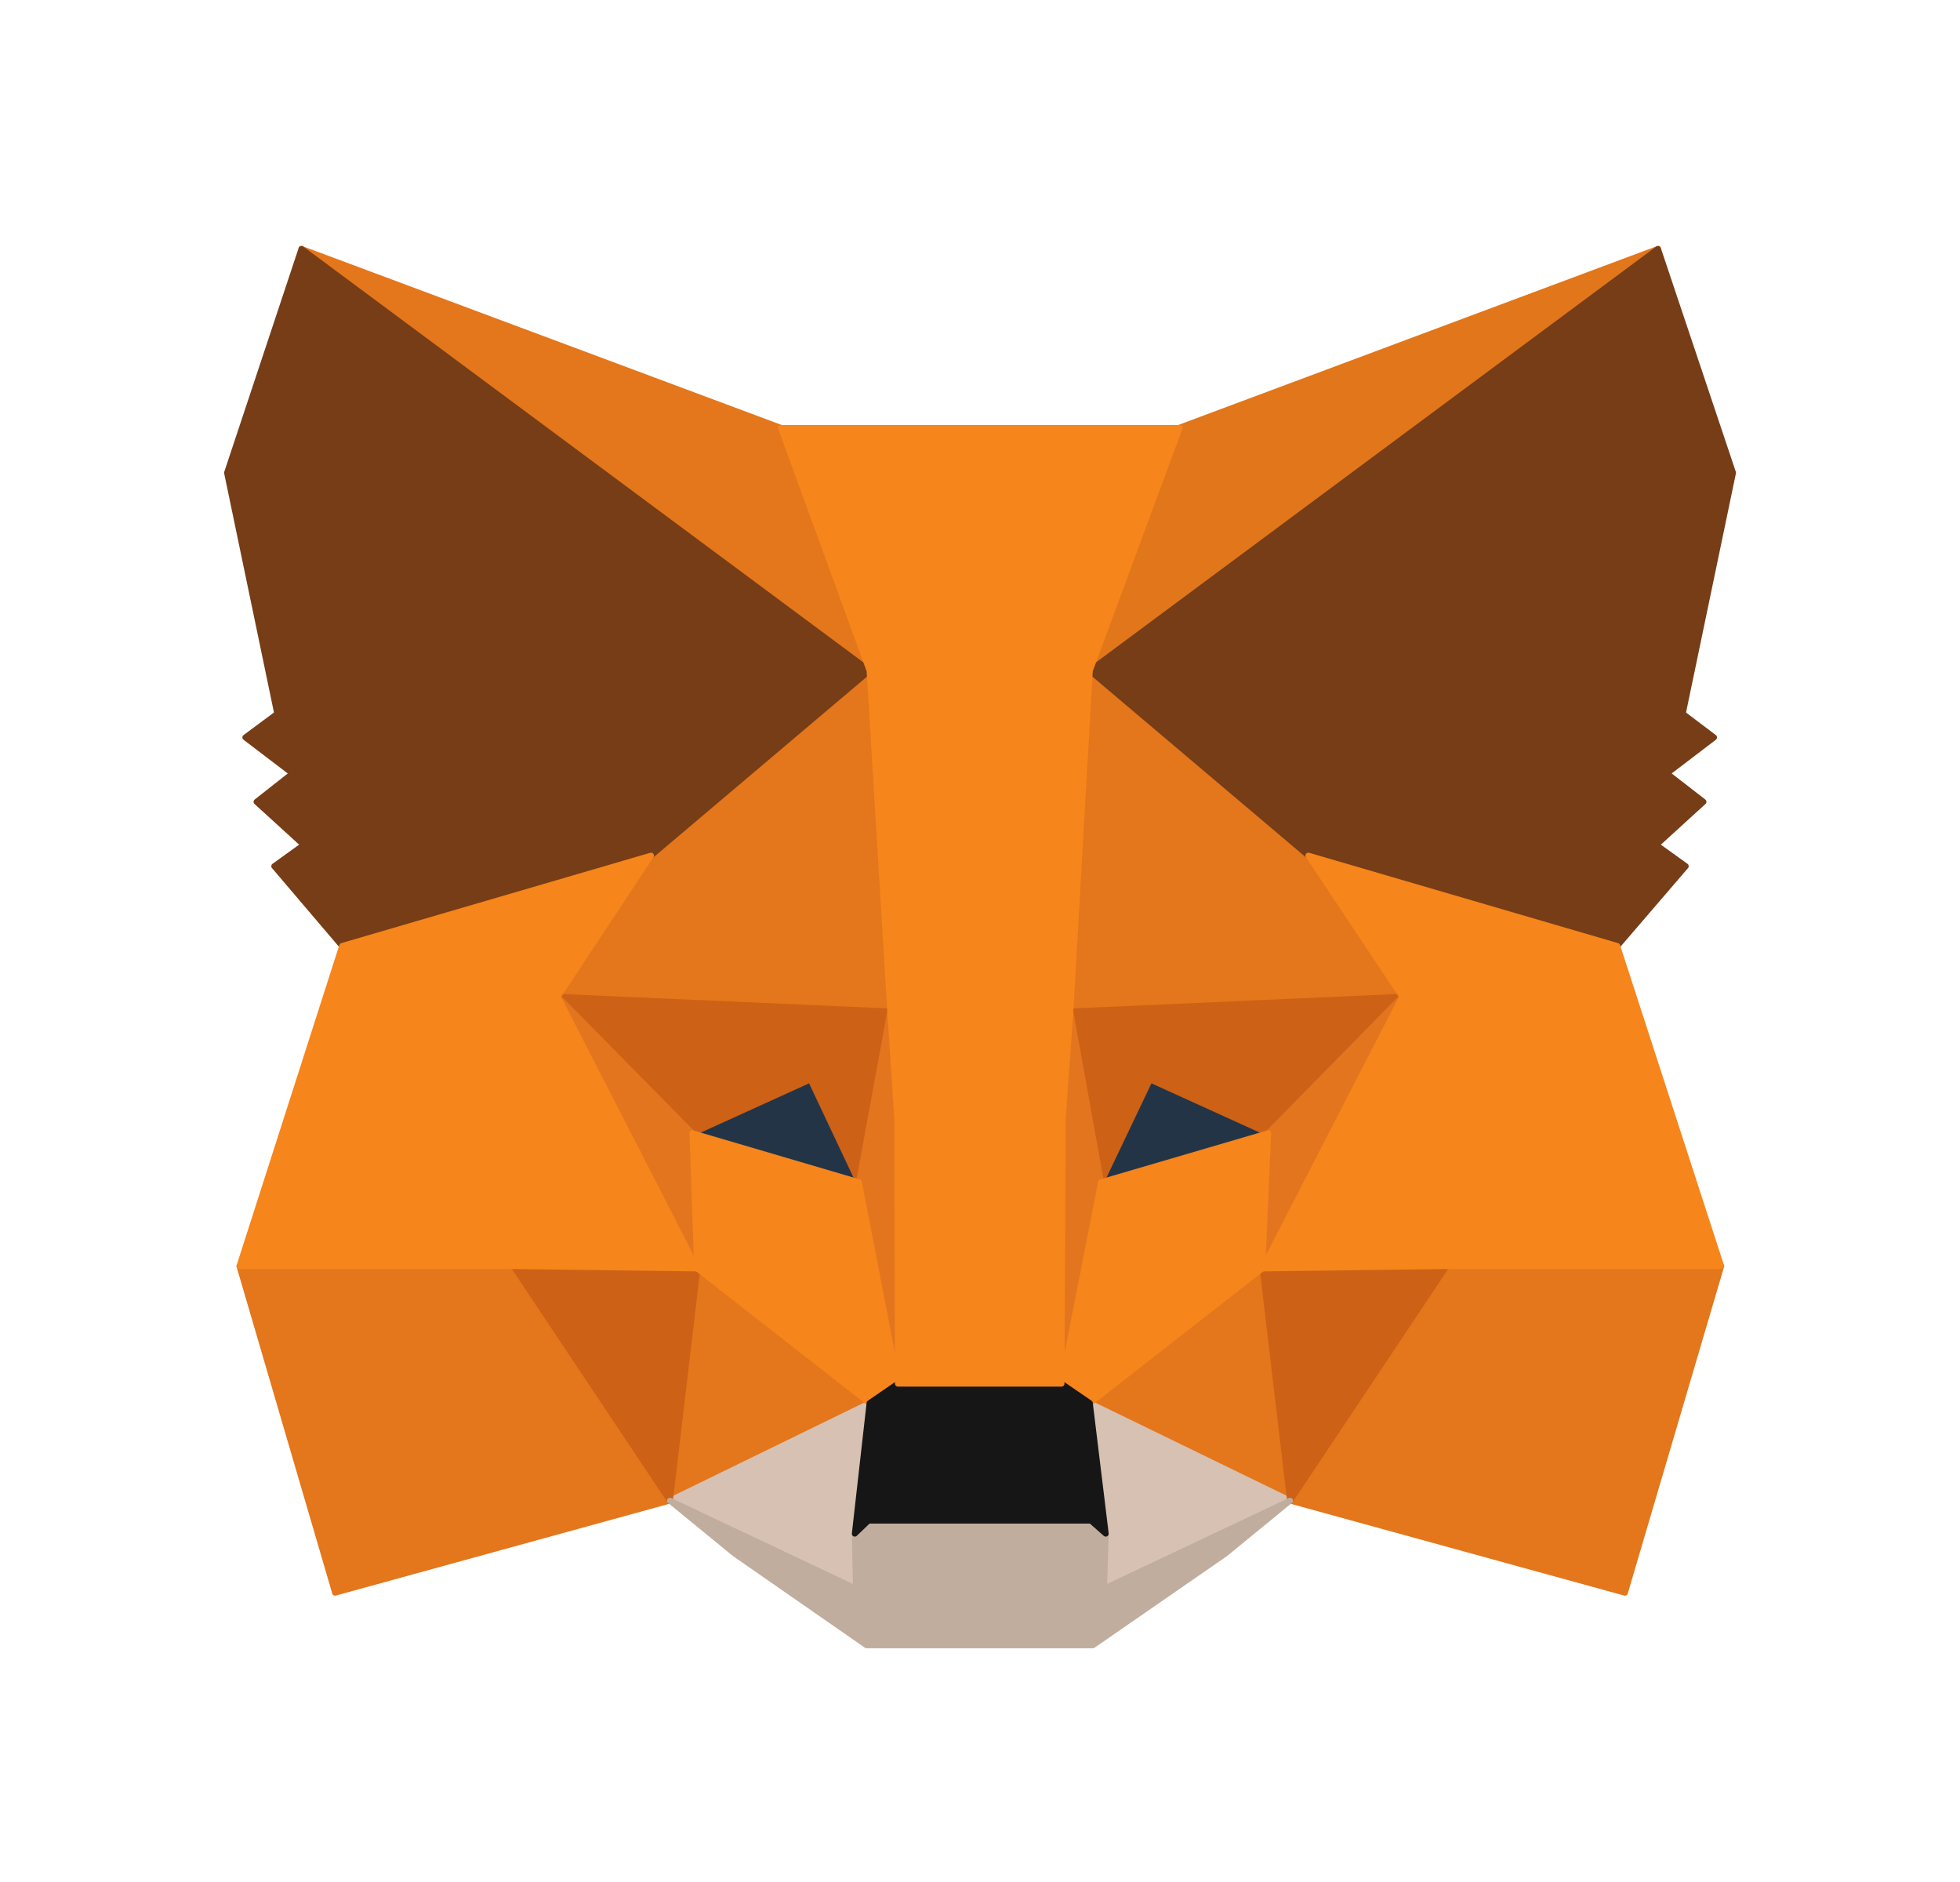
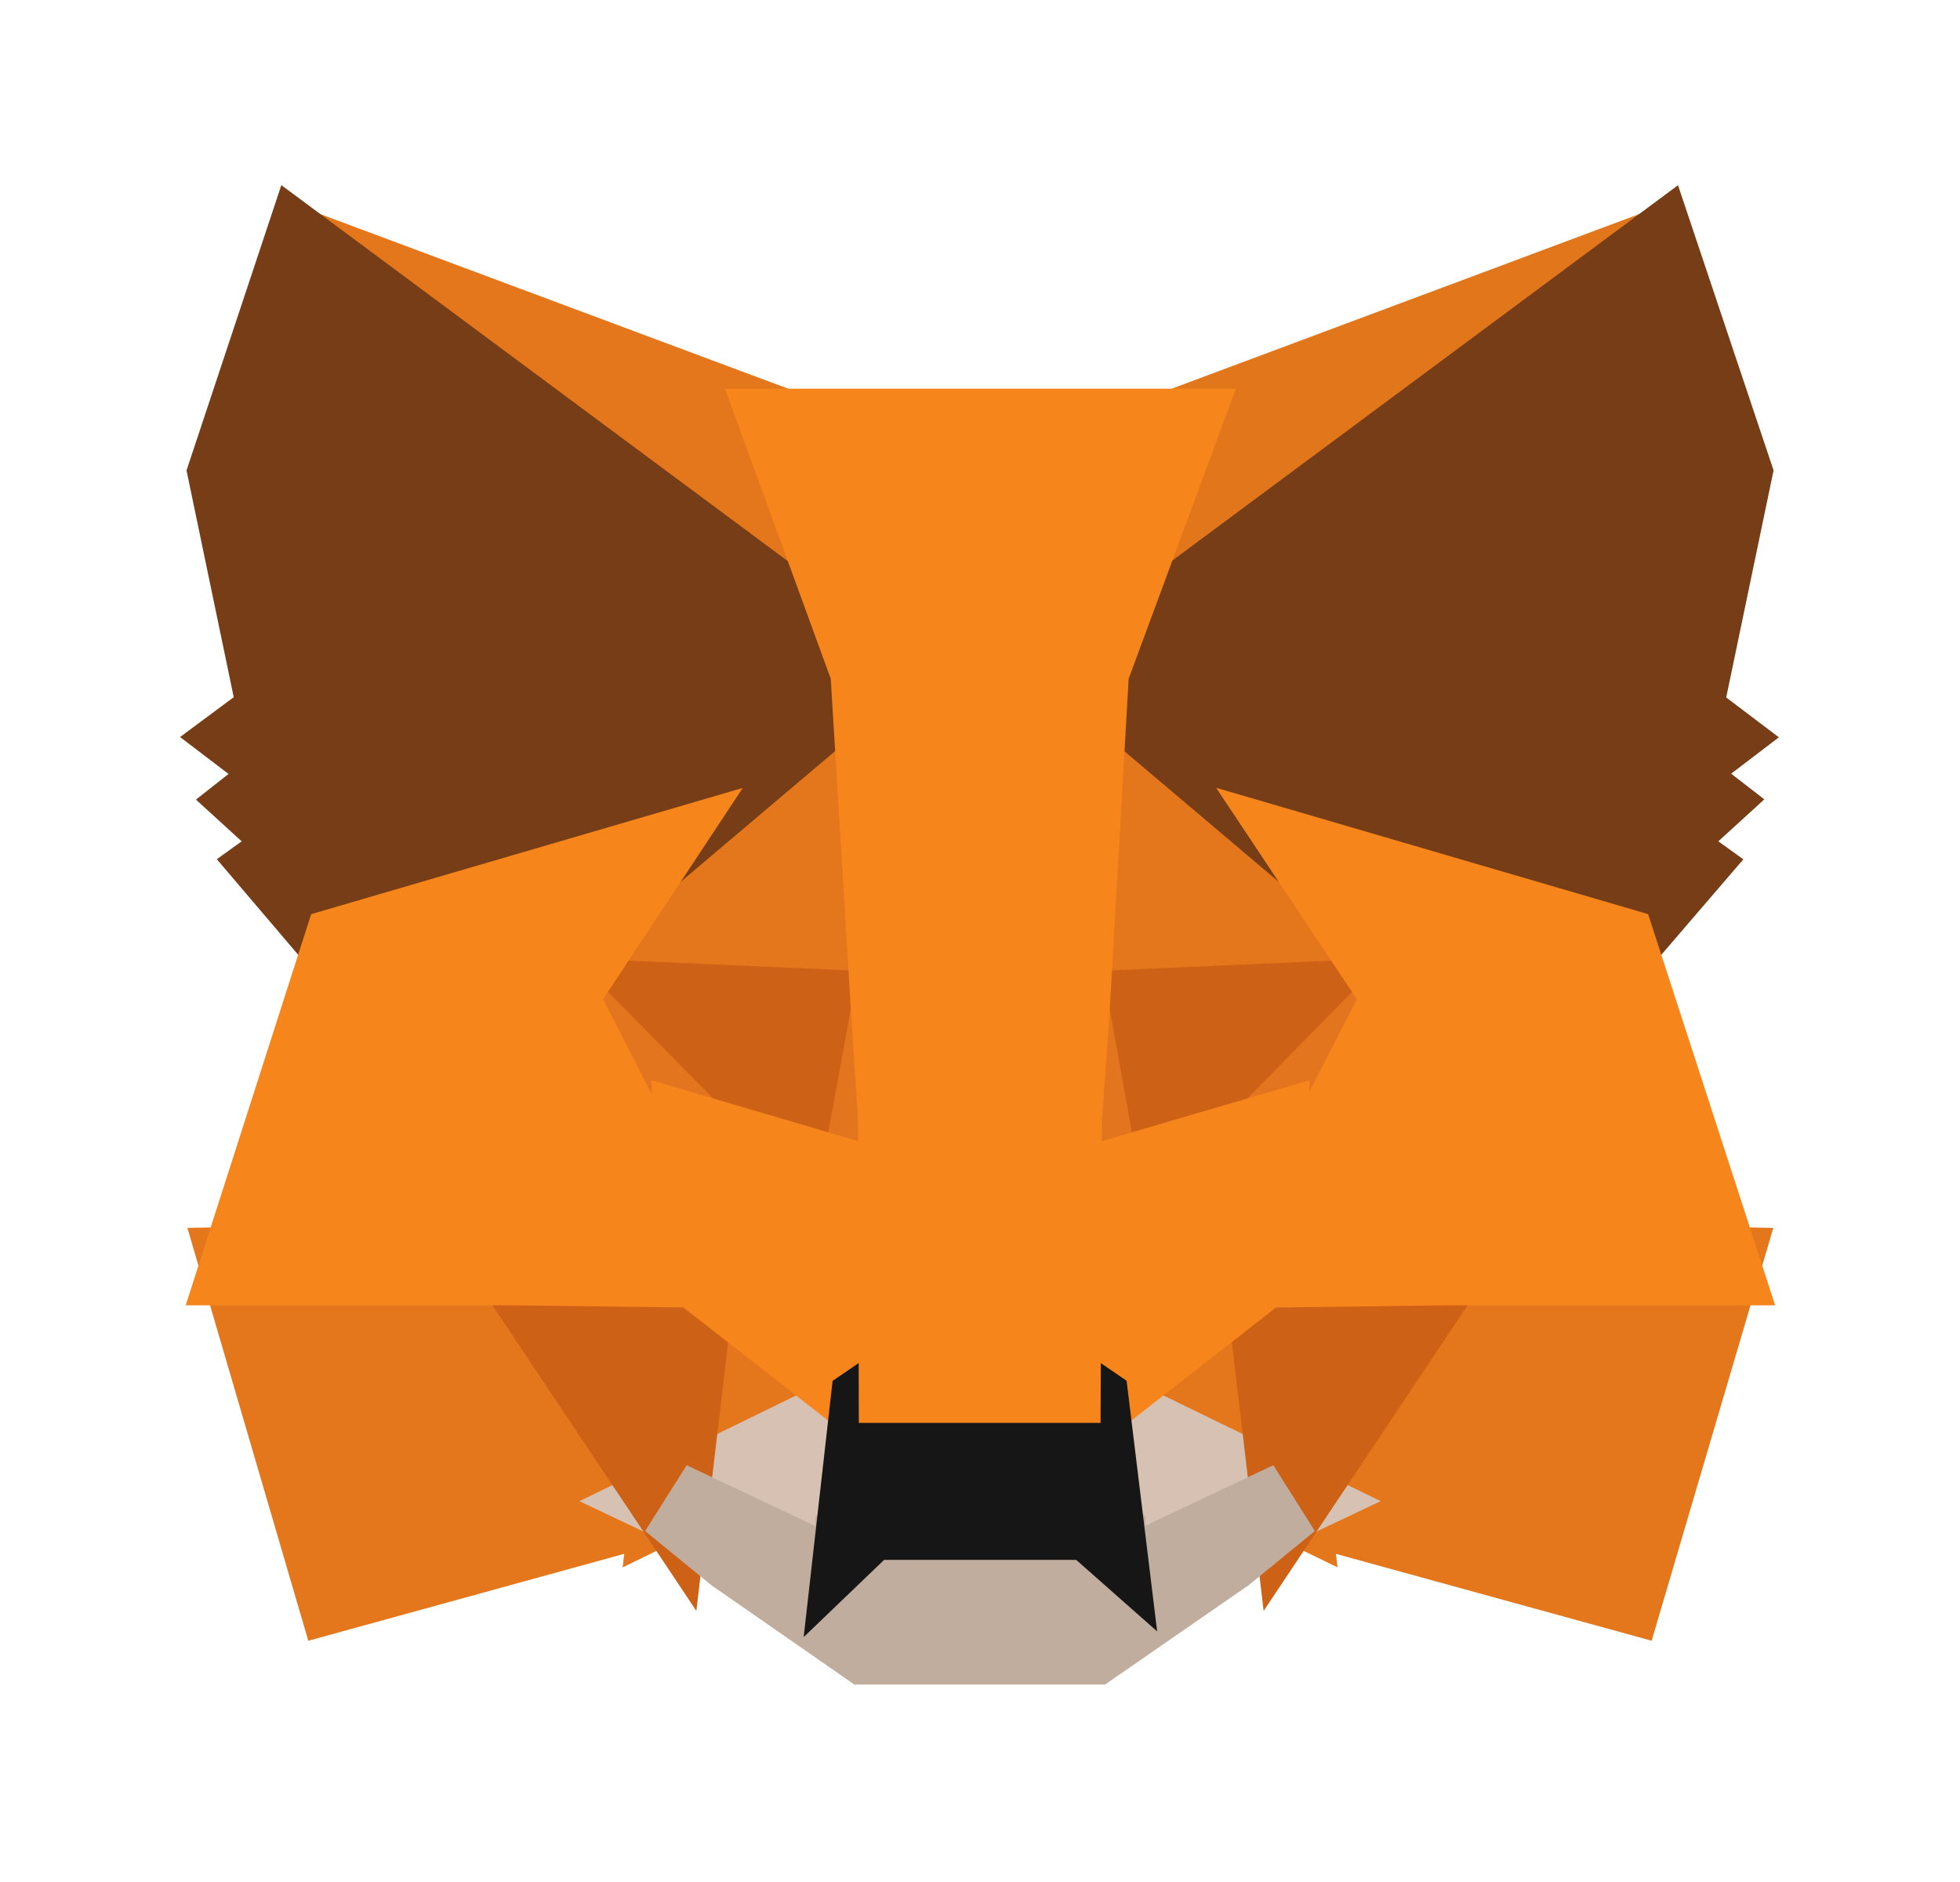
<svg xmlns="http://www.w3.org/2000/svg" width="25" height="24" viewBox="0 0 25 24" fill="none">
-   <path d="M21.148 3.174L13.652 8.741L15.038 5.456L21.148 3.174Z" fill="#E2761B" stroke="#E2761B" stroke-width="0.075" stroke-linecap="round" stroke-linejoin="round" />
-   <path d="M3.845 3.174L11.28 8.793L9.961 5.456L3.845 3.174ZM18.451 16.078L16.455 19.136L20.726 20.311L21.954 16.146L18.451 16.078ZM3.054 16.146L4.274 20.311L8.545 19.136L6.549 16.078L3.054 16.146Z" fill="#E4761B" stroke="#E4761B" stroke-width="0.075" stroke-linecap="round" stroke-linejoin="round" />
-   <path d="M8.304 10.911L7.114 12.711L11.355 12.899L11.204 8.342L8.304 10.911ZM16.688 10.911L13.75 8.289L13.652 12.899L17.886 12.711L16.688 10.911ZM8.545 19.137L11.091 17.894L8.892 16.176L8.545 19.137ZM13.901 17.894L16.455 19.137L16.101 16.176L13.901 17.894Z" fill="#E4761B" stroke="#E4761B" stroke-width="0.075" stroke-linecap="round" stroke-linejoin="round" />
-   <path d="M16.455 19.137L13.901 17.895L14.105 19.559L14.082 20.26L16.455 19.137ZM8.545 19.137L10.918 20.26L10.903 19.559L11.091 17.895L8.545 19.137Z" fill="#D7C1B3" stroke="#D7C1B3" stroke-width="0.075" stroke-linecap="round" stroke-linejoin="round" />
-   <path d="M10.956 15.076L8.832 14.451L10.331 13.766L10.956 15.076ZM14.037 15.076L14.662 13.766L16.169 14.451L14.037 15.076Z" fill="#233447" stroke="#233447" stroke-width="0.075" stroke-linecap="round" stroke-linejoin="round" />
-   <path d="M8.545 19.137L8.907 16.078L6.549 16.146L8.545 19.137ZM16.093 16.078L16.455 19.137L18.451 16.146L16.093 16.078ZM17.886 12.711L13.652 12.899L14.044 15.076L14.669 13.766L16.176 14.451L17.886 12.711ZM8.831 14.451L10.338 13.766L10.956 15.076L11.355 12.899L7.114 12.711L8.831 14.451Z" fill="#CD6116" stroke="#CD6116" stroke-width="0.075" stroke-linecap="round" stroke-linejoin="round" />
-   <path d="M7.114 12.711L8.892 16.176L8.831 14.451L7.114 12.711ZM16.176 14.451L16.101 16.176L17.886 12.711L16.176 14.451ZM11.355 12.899L10.956 15.076L11.453 17.645L11.566 14.263L11.355 12.899ZM13.652 12.899L13.449 14.255L13.539 17.645L14.044 15.076L13.652 12.899Z" fill="#E4751F" stroke="#E4751F" stroke-width="0.075" stroke-linecap="round" stroke-linejoin="round" />
-   <path d="M14.044 15.076L13.54 17.645L13.901 17.894L16.101 16.176L16.176 14.451L14.044 15.076ZM8.832 14.451L8.892 16.176L11.091 17.894L11.453 17.645L10.956 15.076L8.832 14.451Z" fill="#F6851B" stroke="#F6851B" stroke-width="0.075" stroke-linecap="round" stroke-linejoin="round" />
-   <path d="M14.082 20.259L14.105 19.559L13.916 19.393H11.076L10.903 19.559L10.918 20.259L8.545 19.137L9.374 19.815L11.054 20.982H13.939L15.626 19.815L16.455 19.137L14.082 20.259Z" fill="#C0AD9E" stroke="#C0AD9E" stroke-width="0.075" stroke-linecap="round" stroke-linejoin="round" />
-   <path d="M13.901 17.893L13.539 17.645H11.453L11.091 17.893L10.903 19.558L11.076 19.392H13.916L14.104 19.558L13.901 17.893Z" fill="#161616" stroke="#161616" stroke-width="0.075" stroke-linecap="round" stroke-linejoin="round" />
-   <path d="M21.464 9.102L22.105 6.029L21.148 3.174L13.901 8.552L16.688 10.91L20.628 12.063L21.502 11.046L21.125 10.775L21.728 10.225L21.261 9.863L21.863 9.404L21.464 9.102ZM2.896 6.029L3.536 9.102L3.129 9.404L3.732 9.863L3.272 10.225L3.875 10.775L3.498 11.046L4.364 12.063L8.304 10.91L11.091 8.552L3.845 3.174L2.896 6.029Z" fill="#763D16" stroke="#763D16" stroke-width="0.075" stroke-linecap="round" stroke-linejoin="round" />
-   <path d="M20.628 12.063L16.688 10.911L17.886 12.711L16.101 16.176L18.451 16.146H21.954L20.628 12.063ZM8.304 10.911L4.364 12.063L3.054 16.146H6.549L8.892 16.176L7.114 12.711L8.304 10.911ZM13.653 12.9L13.901 8.553L15.046 5.457H9.961L11.091 8.553L11.355 12.9L11.445 14.271L11.453 17.645H13.54L13.555 14.271L13.653 12.9Z" fill="#F6851B" stroke="#F6851B" stroke-width="0.075" stroke-linecap="round" stroke-linejoin="round" />
+   <path d="M21.148 3.174L13.652 8.741L15.038 5.456L21.148 3.174Z" fill="#E2761B" stroke="#E2761B" strokeWidth="0.075" stroke-linecap="round" strokeLinejoin="round" />
+   <path d="M3.845 3.174L11.28 8.793L9.961 5.456L3.845 3.174ZM18.451 16.078L16.455 19.136L20.726 20.311L21.954 16.146L18.451 16.078ZM3.054 16.146L4.274 20.311L8.545 19.136L6.549 16.078L3.054 16.146Z" fill="#E4761B" stroke="#E4761B" strokeWidth="0.075" stroke-linecap="round" strokeLinejoin="round" />
+   <path d="M8.304 10.911L7.114 12.711L11.355 12.899L11.204 8.342L8.304 10.911ZM16.688 10.911L13.75 8.289L13.652 12.899L17.886 12.711L16.688 10.911ZM8.545 19.137L11.091 17.894L8.892 16.176L8.545 19.137ZM13.901 17.894L16.455 19.137L16.101 16.176L13.901 17.894Z" fill="#E4761B" stroke="#E4761B" strokeWidth="0.075" stroke-linecap="round" strokeLinejoin="round" />
+   <path d="M16.455 19.137L13.901 17.895L14.105 19.559L14.082 20.26L16.455 19.137ZM8.545 19.137L10.918 20.26L10.903 19.559L11.091 17.895L8.545 19.137Z" fill="#D7C1B3" stroke="#D7C1B3" strokeWidth="0.075" stroke-linecap="round" strokeLinejoin="round" />
+   <path d="M10.956 15.076L8.832 14.451L10.331 13.766L10.956 15.076ZM14.037 15.076L14.662 13.766L16.169 14.451L14.037 15.076Z" fill="#233447" stroke="#233447" strokeWidth="0.075" stroke-linecap="round" strokeLinejoin="round" />
+   <path d="M8.545 19.137L8.907 16.078L6.549 16.146L8.545 19.137ZM16.093 16.078L16.455 19.137L18.451 16.146L16.093 16.078ZM17.886 12.711L13.652 12.899L14.044 15.076L14.669 13.766L16.176 14.451L17.886 12.711ZM8.831 14.451L10.338 13.766L10.956 15.076L11.355 12.899L7.114 12.711L8.831 14.451Z" fill="#CD6116" stroke="#CD6116" strokeWidth="0.075" stroke-linecap="round" strokeLinejoin="round" />
+   <path d="M7.114 12.711L8.892 16.176L8.831 14.451L7.114 12.711ZM16.176 14.451L16.101 16.176L17.886 12.711L16.176 14.451ZM11.355 12.899L10.956 15.076L11.453 17.645L11.566 14.263L11.355 12.899ZM13.652 12.899L13.449 14.255L13.539 17.645L14.044 15.076L13.652 12.899Z" fill="#E4751F" stroke="#E4751F" strokeWidth="0.075" stroke-linecap="round" strokeLinejoin="round" />
+   <path d="M14.044 15.076L13.54 17.645L13.901 17.894L16.101 16.176L16.176 14.451L14.044 15.076ZM8.832 14.451L8.892 16.176L11.091 17.894L11.453 17.645L10.956 15.076L8.832 14.451Z" fill="#F6851B" stroke="#F6851B" strokeWidth="0.075" stroke-linecap="round" strokeLinejoin="round" />
+   <path d="M14.082 20.259L14.105 19.559L13.916 19.393H11.076L10.903 19.559L10.918 20.259L8.545 19.137L9.374 19.815L11.054 20.982H13.939L15.626 19.815L16.455 19.137L14.082 20.259Z" fill="#C0AD9E" stroke="#C0AD9E" strokeWidth="0.075" stroke-linecap="round" strokeLinejoin="round" />
+   <path d="M13.901 17.893L13.539 17.645H11.453L11.091 17.893L10.903 19.558L11.076 19.392H13.916L14.104 19.558L13.901 17.893Z" fill="#161616" stroke="#161616" strokeWidth="0.075" stroke-linecap="round" strokeLinejoin="round" />
+   <path d="M21.464 9.102L22.105 6.029L21.148 3.174L13.901 8.552L16.688 10.91L20.628 12.063L21.502 11.046L21.125 10.775L21.728 10.225L21.261 9.863L21.863 9.404L21.464 9.102ZM2.896 6.029L3.536 9.102L3.129 9.404L3.732 9.863L3.272 10.225L3.875 10.775L3.498 11.046L4.364 12.063L8.304 10.91L11.091 8.552L3.845 3.174L2.896 6.029Z" fill="#763D16" stroke="#763D16" strokeWidth="0.075" stroke-linecap="round" strokeLinejoin="round" />
+   <path d="M20.628 12.063L16.688 10.911L17.886 12.711L16.101 16.176L18.451 16.146H21.954L20.628 12.063ZM8.304 10.911L4.364 12.063L3.054 16.146H6.549L8.892 16.176L7.114 12.711L8.304 10.911ZM13.653 12.9L13.901 8.553L15.046 5.457H9.961L11.091 8.553L11.355 12.9L11.445 14.271L11.453 17.645H13.54L13.555 14.271L13.653 12.9Z" fill="#F6851B" stroke="#F6851B" strokeWidth="0.075" stroke-linecap="round" strokeLinejoin="round" />
</svg>
